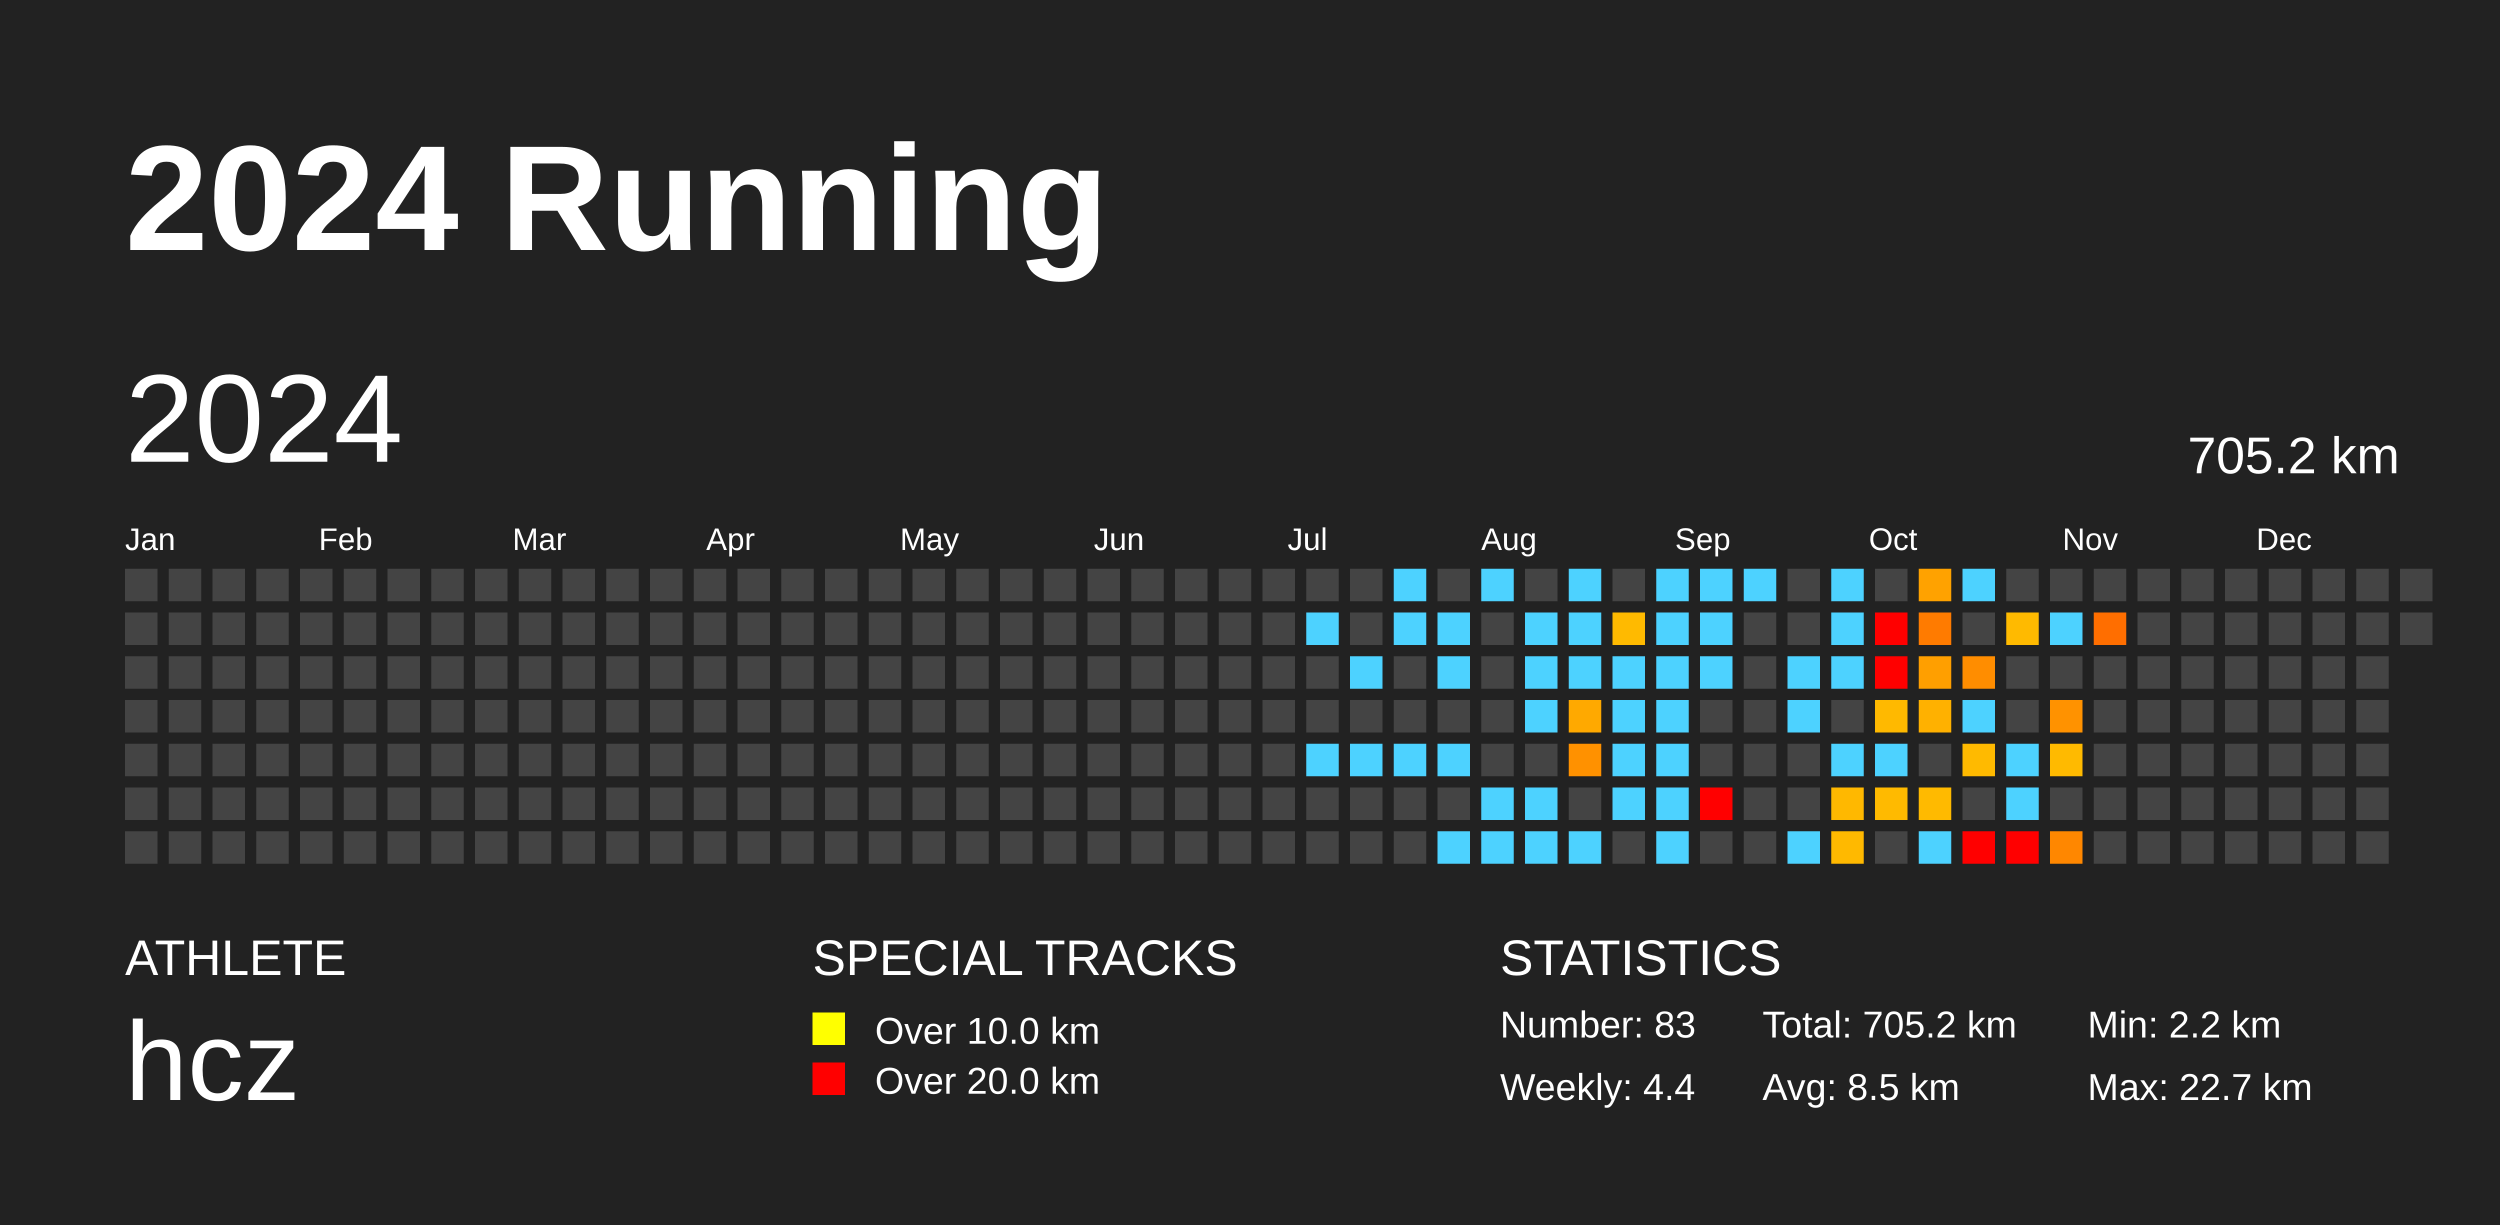
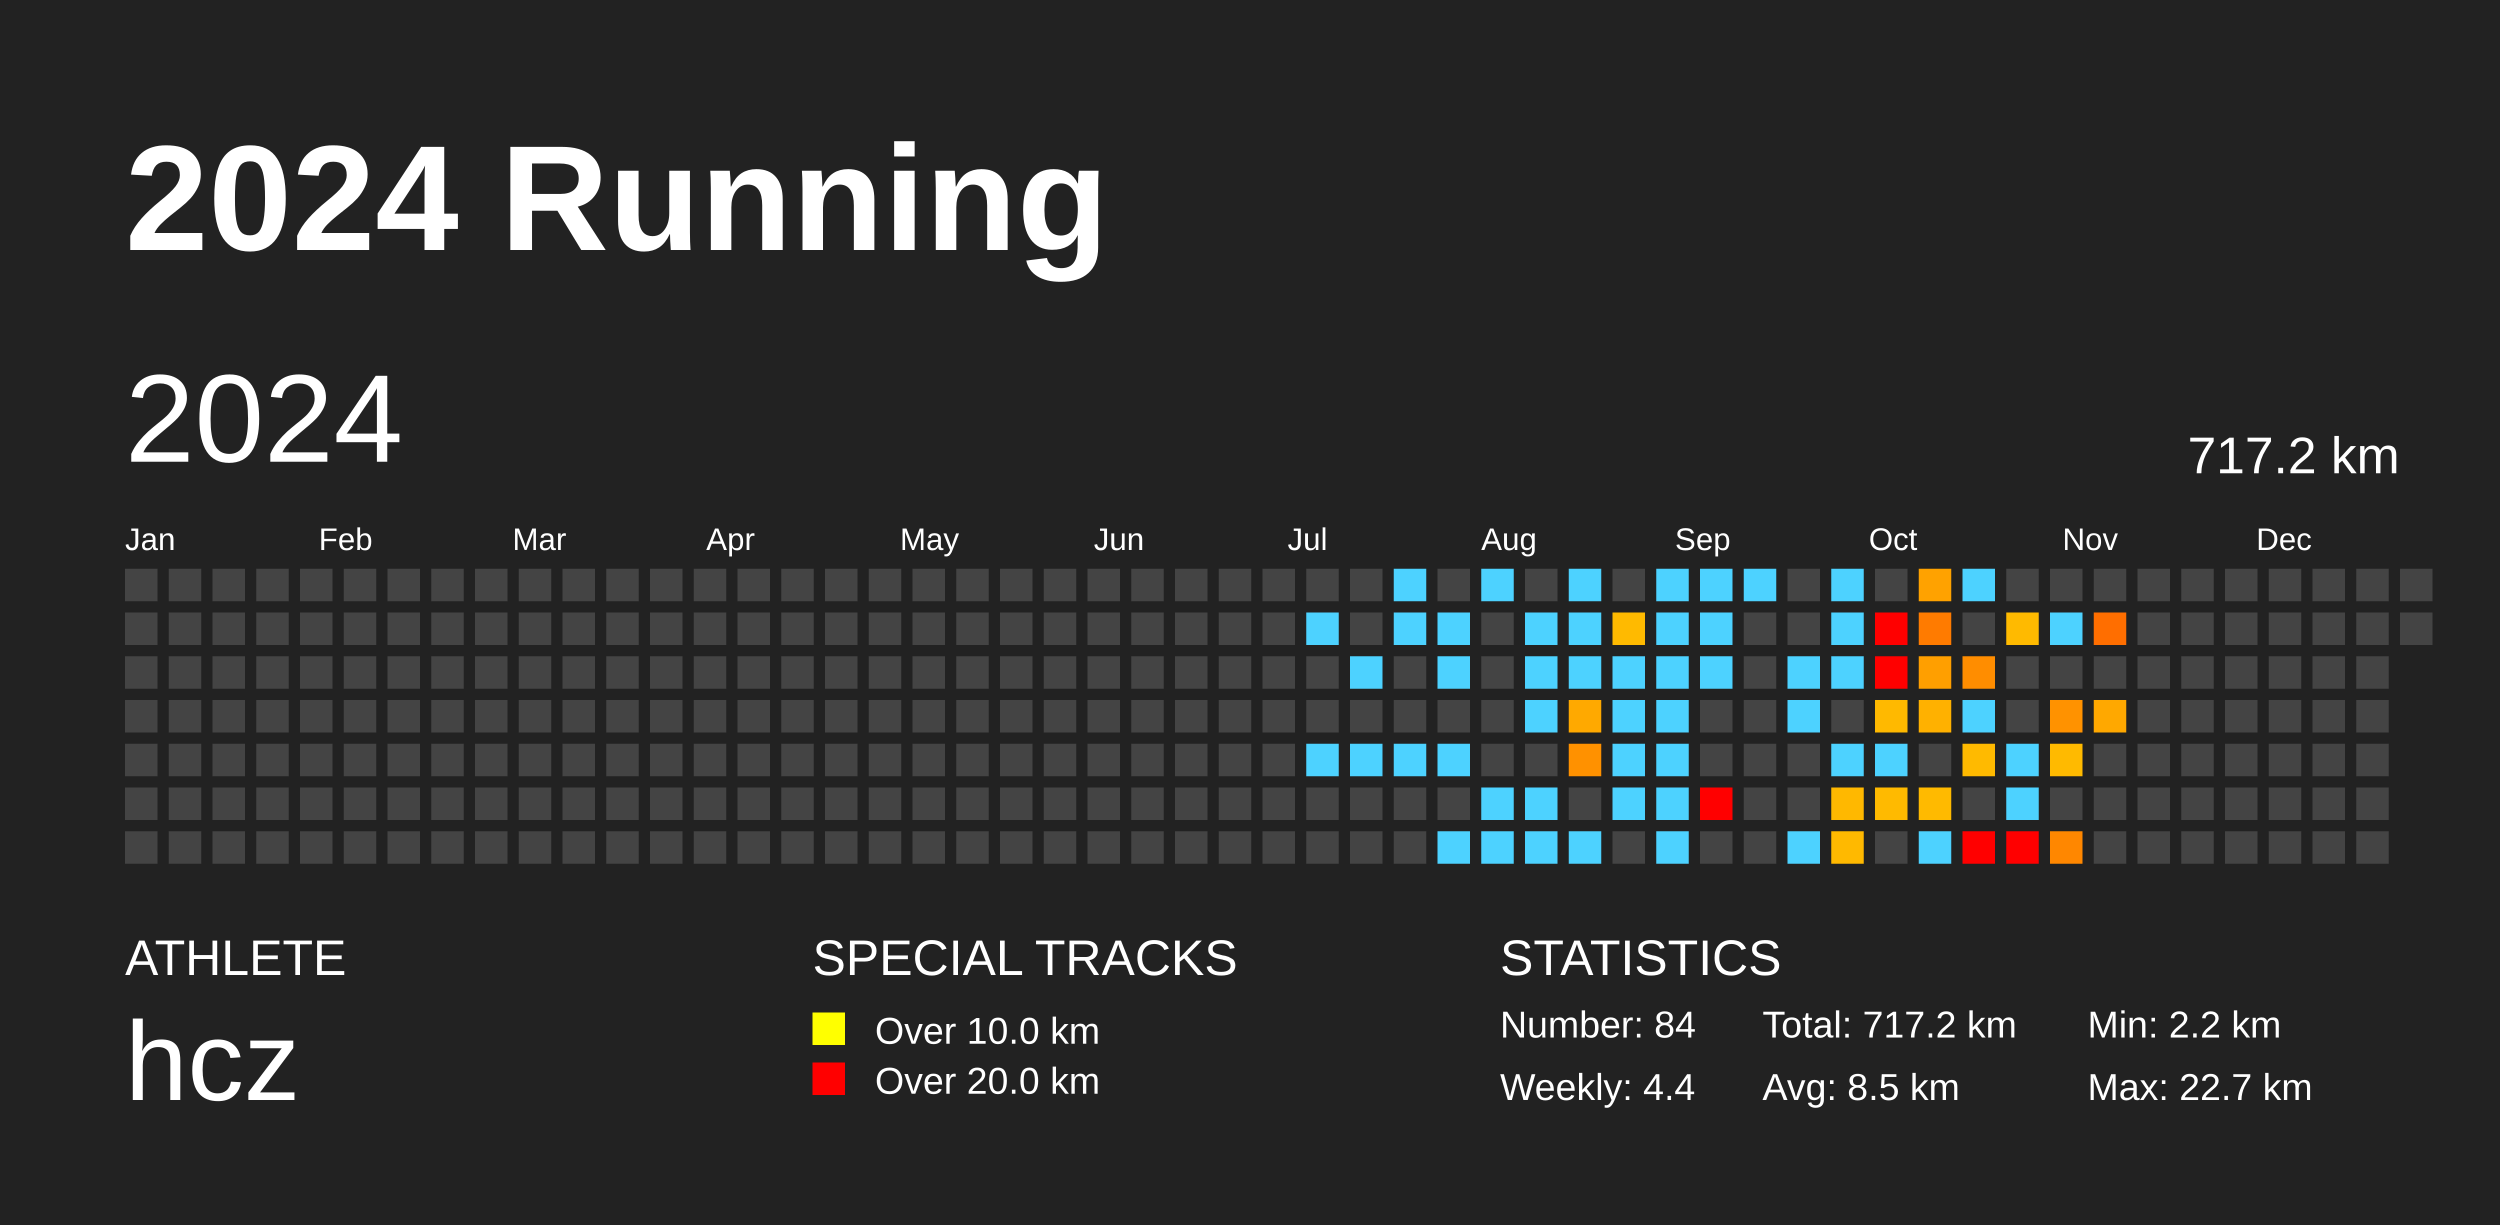
<svg xmlns="http://www.w3.org/2000/svg" baseProfile="full" height="98mm" version="1.1" viewBox="0,0,200,98" width="200mm">
  <defs />
  <rect fill="#222222" height="98" width="200" x="0" y="0" />
  <text fill="#FFFFFF" style="font-size:12px; font-family:Arial; font-weight:bold;" x="10" y="20">2024 Running</text>
  <text fill="#FFFFFF" style="font-size:4px; font-family:Arial" x="10" y="78">ATHLETE</text>
  <text fill="#FFFFFF" style="font-size:9px; font-family:Arial" x="10" y="88">hcz</text>
  <text fill="#FFFFFF" style="font-size:4px; font-family:Arial" x="65" y="78">SPECIAL TRACKS</text>
  <rect fill="yellow" height="2.6" width="2.6" x="65" y="81" />
  <text fill="#FFFFFF" style="font-size:3px; font-family:Arial" x="70" y="83.5">Over 10.0 km</text>
  <rect fill="red" height="2.6" width="2.6" x="65" y="85" />
  <text fill="#FFFFFF" style="font-size:3px; font-family:Arial" x="70" y="87.5">Over 20.0 km</text>
  <text fill="#FFFFFF" style="font-size:4px; font-family:Arial" x="120" y="78">STATISTICS</text>
-   <text fill="#FFFFFF" style="font-size:3px; font-family:Arial" x="120" y="83">Number: 83</text>
+   <text fill="#FFFFFF" style="font-size:3px; font-family:Arial" x="120" y="83">Number: 84</text>
  <text fill="#FFFFFF" style="font-size:3px; font-family:Arial" x="120" y="88">Weekly: 4.4</text>
-   <text fill="#FFFFFF" style="font-size:3px; font-family:Arial" x="141" y="83">Total: 705.2 km</text>
+   <text fill="#FFFFFF" style="font-size:3px; font-family:Arial" x="141" y="83">Total: 717.2 km</text>
  <text fill="#FFFFFF" style="font-size:3px; font-family:Arial" x="141" y="88">Avg: 8.5 km</text>
  <text fill="#FFFFFF" style="font-size:3px; font-family:Arial" x="167" y="83">Min: 2.2 km</text>
  <text fill="#FFFFFF" style="font-size:3px; font-family:Arial" x="167" y="88">Max: 22.7 km</text>
  <text dominant-baseline="hanging" fill="#FFFFFF" style="font-size:10.0px; font-family:Arial;" x="10" y="30">2024</text>
-   <text dominant-baseline="hanging" fill="#FFFFFF" style="font-size:4.125px; font-family:Arial;" x="175" y="35">705.2 km</text>
+   <text dominant-baseline="hanging" fill="#FFFFFF" style="font-size:4.125px; font-family:Arial;" x="175" y="35">717.2 km</text>
  <text fill="#FFFFFF" style="font-size:2.5px; font-family:Arial" x="10.0" y="44">Jan</text>
  <text fill="#FFFFFF" style="font-size:2.5px; font-family:Arial" x="25.5" y="44">Feb</text>
  <text fill="#FFFFFF" style="font-size:2.5px; font-family:Arial" x="41.0" y="44">Mar</text>
  <text fill="#FFFFFF" style="font-size:2.5px; font-family:Arial" x="56.5" y="44">Apr</text>
  <text fill="#FFFFFF" style="font-size:2.5px; font-family:Arial" x="72.0" y="44">May</text>
  <text fill="#FFFFFF" style="font-size:2.5px; font-family:Arial" x="87.5" y="44">Jun</text>
  <text fill="#FFFFFF" style="font-size:2.5px; font-family:Arial" x="103.0" y="44">Jul</text>
  <text fill="#FFFFFF" style="font-size:2.5px; font-family:Arial" x="118.5" y="44">Aug</text>
  <text fill="#FFFFFF" style="font-size:2.5px; font-family:Arial" x="134.0" y="44">Sep</text>
  <text fill="#FFFFFF" style="font-size:2.5px; font-family:Arial" x="149.5" y="44">Oct</text>
  <text fill="#FFFFFF" style="font-size:2.5px; font-family:Arial" x="165.0" y="44">Nov</text>
  <text fill="#FFFFFF" style="font-size:2.5px; font-family:Arial" x="180.5" y="44">Dec</text>
  <rect fill="#444444" height="2.6" width="2.6" x="10.0" y="45.5" />
  <rect fill="#444444" height="2.6" width="2.6" x="10.0" y="49.0" />
  <rect fill="#444444" height="2.6" width="2.6" x="10.0" y="52.5" />
  <rect fill="#444444" height="2.6" width="2.6" x="10.0" y="56.0" />
  <rect fill="#444444" height="2.6" width="2.6" x="10.0" y="59.5" />
  <rect fill="#444444" height="2.6" width="2.6" x="10.0" y="63.0" />
  <rect fill="#444444" height="2.6" width="2.6" x="10.0" y="66.5" />
  <rect fill="#444444" height="2.6" width="2.6" x="13.5" y="45.5" />
  <rect fill="#444444" height="2.6" width="2.6" x="13.5" y="49.0" />
  <rect fill="#444444" height="2.6" width="2.6" x="13.5" y="52.5" />
  <rect fill="#444444" height="2.6" width="2.6" x="13.5" y="56.0" />
  <rect fill="#444444" height="2.6" width="2.6" x="13.5" y="59.5" />
  <rect fill="#444444" height="2.6" width="2.6" x="13.5" y="63.0" />
  <rect fill="#444444" height="2.6" width="2.6" x="13.5" y="66.5" />
  <rect fill="#444444" height="2.6" width="2.6" x="17.0" y="45.5" />
  <rect fill="#444444" height="2.6" width="2.6" x="17.0" y="49.0" />
  <rect fill="#444444" height="2.6" width="2.6" x="17.0" y="52.5" />
  <rect fill="#444444" height="2.6" width="2.6" x="17.0" y="56.0" />
  <rect fill="#444444" height="2.6" width="2.6" x="17.0" y="59.5" />
  <rect fill="#444444" height="2.6" width="2.6" x="17.0" y="63.0" />
  <rect fill="#444444" height="2.6" width="2.6" x="17.0" y="66.5" />
  <rect fill="#444444" height="2.6" width="2.6" x="20.5" y="45.5" />
  <rect fill="#444444" height="2.6" width="2.6" x="20.5" y="49.0" />
  <rect fill="#444444" height="2.6" width="2.6" x="20.5" y="52.5" />
  <rect fill="#444444" height="2.6" width="2.6" x="20.5" y="56.0" />
  <rect fill="#444444" height="2.6" width="2.6" x="20.5" y="59.5" />
  <rect fill="#444444" height="2.6" width="2.6" x="20.5" y="63.0" />
  <rect fill="#444444" height="2.6" width="2.6" x="20.5" y="66.5" />
  <rect fill="#444444" height="2.6" width="2.6" x="24.0" y="45.5" />
  <rect fill="#444444" height="2.6" width="2.6" x="24.0" y="49.0" />
  <rect fill="#444444" height="2.6" width="2.6" x="24.0" y="52.5" />
  <rect fill="#444444" height="2.6" width="2.6" x="24.0" y="56.0" />
  <rect fill="#444444" height="2.6" width="2.6" x="24.0" y="59.5" />
  <rect fill="#444444" height="2.6" width="2.6" x="24.0" y="63.0" />
  <rect fill="#444444" height="2.6" width="2.6" x="24.0" y="66.5" />
  <rect fill="#444444" height="2.6" width="2.6" x="27.5" y="45.5" />
  <rect fill="#444444" height="2.6" width="2.6" x="27.5" y="49.0" />
  <rect fill="#444444" height="2.6" width="2.6" x="27.5" y="52.5" />
  <rect fill="#444444" height="2.6" width="2.6" x="27.5" y="56.0" />
  <rect fill="#444444" height="2.6" width="2.6" x="27.5" y="59.5" />
  <rect fill="#444444" height="2.6" width="2.6" x="27.5" y="63.0" />
  <rect fill="#444444" height="2.6" width="2.6" x="27.5" y="66.5" />
  <rect fill="#444444" height="2.6" width="2.6" x="31.0" y="45.5" />
  <rect fill="#444444" height="2.6" width="2.6" x="31.0" y="49.0" />
  <rect fill="#444444" height="2.6" width="2.6" x="31.0" y="52.5" />
  <rect fill="#444444" height="2.6" width="2.6" x="31.0" y="56.0" />
  <rect fill="#444444" height="2.6" width="2.6" x="31.0" y="59.5" />
  <rect fill="#444444" height="2.6" width="2.6" x="31.0" y="63.0" />
  <rect fill="#444444" height="2.6" width="2.6" x="31.0" y="66.5" />
  <rect fill="#444444" height="2.6" width="2.6" x="34.5" y="45.5" />
  <rect fill="#444444" height="2.6" width="2.6" x="34.5" y="49.0" />
  <rect fill="#444444" height="2.6" width="2.6" x="34.5" y="52.5" />
  <rect fill="#444444" height="2.6" width="2.6" x="34.5" y="56.0" />
  <rect fill="#444444" height="2.6" width="2.6" x="34.5" y="59.5" />
  <rect fill="#444444" height="2.6" width="2.6" x="34.5" y="63.0" />
  <rect fill="#444444" height="2.6" width="2.6" x="34.5" y="66.5" />
  <rect fill="#444444" height="2.6" width="2.6" x="38.0" y="45.5" />
  <rect fill="#444444" height="2.6" width="2.6" x="38.0" y="49.0" />
  <rect fill="#444444" height="2.6" width="2.6" x="38.0" y="52.5" />
  <rect fill="#444444" height="2.6" width="2.6" x="38.0" y="56.0" />
  <rect fill="#444444" height="2.6" width="2.6" x="38.0" y="59.5" />
  <rect fill="#444444" height="2.6" width="2.6" x="38.0" y="63.0" />
  <rect fill="#444444" height="2.6" width="2.6" x="38.0" y="66.5" />
  <rect fill="#444444" height="2.6" width="2.6" x="41.5" y="45.5" />
  <rect fill="#444444" height="2.6" width="2.6" x="41.5" y="49.0" />
  <rect fill="#444444" height="2.6" width="2.6" x="41.5" y="52.5" />
  <rect fill="#444444" height="2.6" width="2.6" x="41.5" y="56.0" />
  <rect fill="#444444" height="2.6" width="2.6" x="41.5" y="59.5" />
  <rect fill="#444444" height="2.6" width="2.6" x="41.5" y="63.0" />
  <rect fill="#444444" height="2.6" width="2.6" x="41.5" y="66.5" />
  <rect fill="#444444" height="2.6" width="2.6" x="45.0" y="45.5" />
  <rect fill="#444444" height="2.6" width="2.6" x="45.0" y="49.0" />
  <rect fill="#444444" height="2.6" width="2.6" x="45.0" y="52.5" />
  <rect fill="#444444" height="2.6" width="2.6" x="45.0" y="56.0" />
  <rect fill="#444444" height="2.6" width="2.6" x="45.0" y="59.5" />
  <rect fill="#444444" height="2.6" width="2.6" x="45.0" y="63.0" />
  <rect fill="#444444" height="2.6" width="2.6" x="45.0" y="66.5" />
  <rect fill="#444444" height="2.6" width="2.6" x="48.5" y="45.5" />
  <rect fill="#444444" height="2.6" width="2.6" x="48.5" y="49.0" />
  <rect fill="#444444" height="2.6" width="2.6" x="48.5" y="52.5" />
  <rect fill="#444444" height="2.6" width="2.6" x="48.5" y="56.0" />
  <rect fill="#444444" height="2.6" width="2.6" x="48.5" y="59.5" />
  <rect fill="#444444" height="2.6" width="2.6" x="48.5" y="63.0" />
  <rect fill="#444444" height="2.6" width="2.6" x="48.5" y="66.5" />
  <rect fill="#444444" height="2.6" width="2.6" x="52.0" y="45.5" />
  <rect fill="#444444" height="2.6" width="2.6" x="52.0" y="49.0" />
  <rect fill="#444444" height="2.6" width="2.6" x="52.0" y="52.5" />
  <rect fill="#444444" height="2.6" width="2.6" x="52.0" y="56.0" />
  <rect fill="#444444" height="2.6" width="2.6" x="52.0" y="59.5" />
  <rect fill="#444444" height="2.6" width="2.6" x="52.0" y="63.0" />
  <rect fill="#444444" height="2.6" width="2.6" x="52.0" y="66.5" />
  <rect fill="#444444" height="2.6" width="2.6" x="55.5" y="45.5" />
  <rect fill="#444444" height="2.6" width="2.6" x="55.5" y="49.0" />
  <rect fill="#444444" height="2.6" width="2.6" x="55.5" y="52.5" />
  <rect fill="#444444" height="2.6" width="2.6" x="55.5" y="56.0" />
  <rect fill="#444444" height="2.6" width="2.6" x="55.5" y="59.5" />
  <rect fill="#444444" height="2.6" width="2.6" x="55.5" y="63.0" />
  <rect fill="#444444" height="2.6" width="2.6" x="55.5" y="66.5" />
  <rect fill="#444444" height="2.6" width="2.6" x="59.0" y="45.5" />
  <rect fill="#444444" height="2.6" width="2.6" x="59.0" y="49.0" />
  <rect fill="#444444" height="2.6" width="2.6" x="59.0" y="52.5" />
  <rect fill="#444444" height="2.6" width="2.6" x="59.0" y="56.0" />
  <rect fill="#444444" height="2.6" width="2.6" x="59.0" y="59.5" />
  <rect fill="#444444" height="2.6" width="2.6" x="59.0" y="63.0" />
  <rect fill="#444444" height="2.6" width="2.6" x="59.0" y="66.5" />
  <rect fill="#444444" height="2.6" width="2.6" x="62.5" y="45.5" />
  <rect fill="#444444" height="2.6" width="2.6" x="62.5" y="49.0" />
  <rect fill="#444444" height="2.6" width="2.6" x="62.5" y="52.5" />
  <rect fill="#444444" height="2.6" width="2.6" x="62.5" y="56.0" />
  <rect fill="#444444" height="2.6" width="2.6" x="62.5" y="59.5" />
  <rect fill="#444444" height="2.6" width="2.6" x="62.5" y="63.0" />
  <rect fill="#444444" height="2.6" width="2.6" x="62.5" y="66.5" />
  <rect fill="#444444" height="2.6" width="2.6" x="66.0" y="45.5" />
  <rect fill="#444444" height="2.6" width="2.6" x="66.0" y="49.0" />
  <rect fill="#444444" height="2.6" width="2.6" x="66.0" y="52.5" />
  <rect fill="#444444" height="2.6" width="2.6" x="66.0" y="56.0" />
  <rect fill="#444444" height="2.6" width="2.6" x="66.0" y="59.5" />
  <rect fill="#444444" height="2.6" width="2.6" x="66.0" y="63.0" />
  <rect fill="#444444" height="2.6" width="2.6" x="66.0" y="66.5" />
  <rect fill="#444444" height="2.6" width="2.6" x="69.5" y="45.5" />
  <rect fill="#444444" height="2.6" width="2.6" x="69.5" y="49.0" />
  <rect fill="#444444" height="2.6" width="2.6" x="69.5" y="52.5" />
  <rect fill="#444444" height="2.6" width="2.6" x="69.5" y="56.0" />
  <rect fill="#444444" height="2.6" width="2.6" x="69.5" y="59.5" />
  <rect fill="#444444" height="2.6" width="2.6" x="69.5" y="63.0" />
  <rect fill="#444444" height="2.6" width="2.6" x="69.5" y="66.5" />
  <rect fill="#444444" height="2.6" width="2.6" x="73.0" y="45.5" />
  <rect fill="#444444" height="2.6" width="2.6" x="73.0" y="49.0" />
  <rect fill="#444444" height="2.6" width="2.6" x="73.0" y="52.5" />
  <rect fill="#444444" height="2.6" width="2.6" x="73.0" y="56.0" />
  <rect fill="#444444" height="2.6" width="2.6" x="73.0" y="59.5" />
  <rect fill="#444444" height="2.6" width="2.6" x="73.0" y="63.0" />
  <rect fill="#444444" height="2.6" width="2.6" x="73.0" y="66.5" />
  <rect fill="#444444" height="2.6" width="2.6" x="76.5" y="45.5" />
  <rect fill="#444444" height="2.6" width="2.6" x="76.5" y="49.0" />
  <rect fill="#444444" height="2.6" width="2.6" x="76.5" y="52.5" />
  <rect fill="#444444" height="2.6" width="2.6" x="76.5" y="56.0" />
  <rect fill="#444444" height="2.6" width="2.6" x="76.5" y="59.5" />
  <rect fill="#444444" height="2.6" width="2.6" x="76.5" y="63.0" />
  <rect fill="#444444" height="2.6" width="2.6" x="76.5" y="66.5" />
  <rect fill="#444444" height="2.6" width="2.6" x="80.0" y="45.5" />
  <rect fill="#444444" height="2.6" width="2.6" x="80.0" y="49.0" />
  <rect fill="#444444" height="2.6" width="2.6" x="80.0" y="52.5" />
  <rect fill="#444444" height="2.6" width="2.6" x="80.0" y="56.0" />
  <rect fill="#444444" height="2.6" width="2.6" x="80.0" y="59.5" />
  <rect fill="#444444" height="2.6" width="2.6" x="80.0" y="63.0" />
  <rect fill="#444444" height="2.6" width="2.6" x="80.0" y="66.5" />
  <rect fill="#444444" height="2.6" width="2.6" x="83.5" y="45.5" />
  <rect fill="#444444" height="2.6" width="2.6" x="83.5" y="49.0" />
  <rect fill="#444444" height="2.6" width="2.6" x="83.5" y="52.5" />
  <rect fill="#444444" height="2.6" width="2.6" x="83.5" y="56.0" />
  <rect fill="#444444" height="2.6" width="2.6" x="83.5" y="59.5" />
  <rect fill="#444444" height="2.6" width="2.6" x="83.5" y="63.0" />
  <rect fill="#444444" height="2.6" width="2.6" x="83.5" y="66.5" />
  <rect fill="#444444" height="2.6" width="2.6" x="87.0" y="45.5" />
  <rect fill="#444444" height="2.6" width="2.6" x="87.0" y="49.0" />
  <rect fill="#444444" height="2.6" width="2.6" x="87.0" y="52.5" />
  <rect fill="#444444" height="2.6" width="2.6" x="87.0" y="56.0" />
  <rect fill="#444444" height="2.6" width="2.6" x="87.0" y="59.5" />
  <rect fill="#444444" height="2.6" width="2.6" x="87.0" y="63.0" />
  <rect fill="#444444" height="2.6" width="2.6" x="87.0" y="66.5" />
  <rect fill="#444444" height="2.6" width="2.6" x="90.5" y="45.5" />
  <rect fill="#444444" height="2.6" width="2.6" x="90.5" y="49.0" />
  <rect fill="#444444" height="2.6" width="2.6" x="90.5" y="52.5" />
  <rect fill="#444444" height="2.6" width="2.6" x="90.5" y="56.0" />
  <rect fill="#444444" height="2.6" width="2.6" x="90.5" y="59.5" />
  <rect fill="#444444" height="2.6" width="2.6" x="90.5" y="63.0" />
  <rect fill="#444444" height="2.6" width="2.6" x="90.5" y="66.5" />
  <rect fill="#444444" height="2.6" width="2.6" x="94.0" y="45.5" />
  <rect fill="#444444" height="2.6" width="2.6" x="94.0" y="49.0" />
  <rect fill="#444444" height="2.6" width="2.6" x="94.0" y="52.5" />
  <rect fill="#444444" height="2.6" width="2.6" x="94.0" y="56.0" />
  <rect fill="#444444" height="2.6" width="2.6" x="94.0" y="59.5" />
  <rect fill="#444444" height="2.6" width="2.6" x="94.0" y="63.0" />
  <rect fill="#444444" height="2.6" width="2.6" x="94.0" y="66.5" />
  <rect fill="#444444" height="2.6" width="2.6" x="97.5" y="45.5" />
  <rect fill="#444444" height="2.6" width="2.6" x="97.5" y="49.0" />
  <rect fill="#444444" height="2.6" width="2.6" x="97.5" y="52.5" />
  <rect fill="#444444" height="2.6" width="2.6" x="97.5" y="56.0" />
  <rect fill="#444444" height="2.6" width="2.6" x="97.5" y="59.5" />
  <rect fill="#444444" height="2.6" width="2.6" x="97.5" y="63.0" />
  <rect fill="#444444" height="2.6" width="2.6" x="97.5" y="66.5" />
  <rect fill="#444444" height="2.6" width="2.6" x="101.0" y="45.5" />
  <rect fill="#444444" height="2.6" width="2.6" x="101.0" y="49.0" />
  <rect fill="#444444" height="2.6" width="2.6" x="101.0" y="52.5" />
  <rect fill="#444444" height="2.6" width="2.6" x="101.0" y="56.0" />
  <rect fill="#444444" height="2.6" width="2.6" x="101.0" y="59.5" />
  <rect fill="#444444" height="2.6" width="2.6" x="101.0" y="63.0" />
  <rect fill="#444444" height="2.6" width="2.6" x="101.0" y="66.5" />
  <rect fill="#444444" height="2.6" width="2.6" x="104.5" y="45.5" />
  <rect fill="#4dd2ff" height="2.6" width="2.6" x="104.5" y="49.0" />
  <rect fill="#444444" height="2.6" width="2.6" x="104.5" y="52.5" />
  <rect fill="#444444" height="2.6" width="2.6" x="104.5" y="56.0" />
  <rect fill="#4dd2ff" height="2.6" width="2.6" x="104.5" y="59.5" />
  <rect fill="#444444" height="2.6" width="2.6" x="104.5" y="63.0" />
  <rect fill="#444444" height="2.6" width="2.6" x="104.5" y="66.5" />
  <rect fill="#444444" height="2.6" width="2.6" x="108.0" y="45.5" />
  <rect fill="#444444" height="2.6" width="2.6" x="108.0" y="49.0" />
  <rect fill="#4dd2ff" height="2.6" width="2.6" x="108.0" y="52.5" />
  <rect fill="#444444" height="2.6" width="2.6" x="108.0" y="56.0" />
  <rect fill="#4dd2ff" height="2.6" width="2.6" x="108.0" y="59.5" />
  <rect fill="#444444" height="2.6" width="2.6" x="108.0" y="63.0" />
  <rect fill="#444444" height="2.6" width="2.6" x="108.0" y="66.5" />
  <rect fill="#4dd2ff" height="2.6" width="2.6" x="111.5" y="45.5" />
  <rect fill="#4dd2ff" height="2.6" width="2.6" x="111.5" y="49.0" />
  <rect fill="#444444" height="2.6" width="2.6" x="111.5" y="52.5" />
  <rect fill="#444444" height="2.6" width="2.6" x="111.5" y="56.0" />
  <rect fill="#4dd2ff" height="2.6" width="2.6" x="111.5" y="59.5" />
  <rect fill="#444444" height="2.6" width="2.6" x="111.5" y="63.0" />
  <rect fill="#444444" height="2.6" width="2.6" x="111.5" y="66.5" />
  <rect fill="#444444" height="2.6" width="2.6" x="115.0" y="45.5" />
  <rect fill="#4dd2ff" height="2.6" width="2.6" x="115.0" y="49.0" />
  <rect fill="#4dd2ff" height="2.6" width="2.6" x="115.0" y="52.5" />
  <rect fill="#444444" height="2.6" width="2.6" x="115.0" y="56.0" />
  <rect fill="#4dd2ff" height="2.6" width="2.6" x="115.0" y="59.5" />
  <rect fill="#444444" height="2.6" width="2.6" x="115.0" y="63.0" />
  <rect fill="#4dd2ff" height="2.6" width="2.6" x="115.0" y="66.5" />
  <rect fill="#4dd2ff" height="2.6" width="2.6" x="118.5" y="45.5" />
  <rect fill="#444444" height="2.6" width="2.6" x="118.5" y="49.0" />
  <rect fill="#444444" height="2.6" width="2.6" x="118.5" y="52.5" />
  <rect fill="#444444" height="2.6" width="2.6" x="118.5" y="56.0" />
  <rect fill="#444444" height="2.6" width="2.6" x="118.5" y="59.5" />
  <rect fill="#4dd2ff" height="2.6" width="2.6" x="118.5" y="63.0" />
  <rect fill="#4dd2ff" height="2.6" width="2.6" x="118.5" y="66.5" />
  <rect fill="#444444" height="2.6" width="2.6" x="122.0" y="45.5" />
  <rect fill="#4dd2ff" height="2.6" width="2.6" x="122.0" y="49.0" />
  <rect fill="#4dd2ff" height="2.6" width="2.6" x="122.0" y="52.5" />
  <rect fill="#4dd2ff" height="2.6" width="2.6" x="122.0" y="56.0" />
  <rect fill="#444444" height="2.6" width="2.6" x="122.0" y="59.5" />
  <rect fill="#4dd2ff" height="2.6" width="2.6" x="122.0" y="63.0" />
  <rect fill="#4dd2ff" height="2.6" width="2.6" x="122.0" y="66.5" />
  <rect fill="#4dd2ff" height="2.6" width="2.6" x="125.5" y="45.5" />
  <rect fill="#4dd2ff" height="2.6" width="2.6" x="125.5" y="49.0" />
  <rect fill="#4dd2ff" height="2.6" width="2.6" x="125.5" y="52.5" />
  <rect fill="#ffa900" height="2.6" width="2.6" x="125.5" y="56.0" />
  <rect fill="#ff9100" height="2.6" width="2.6" x="125.5" y="59.5" />
  <rect fill="#444444" height="2.6" width="2.6" x="125.5" y="63.0" />
  <rect fill="#4dd2ff" height="2.6" width="2.6" x="125.5" y="66.5" />
  <rect fill="#444444" height="2.6" width="2.6" x="129.0" y="45.5" />
  <rect fill="#ffba00" height="2.6" width="2.6" x="129.0" y="49.0" />
  <rect fill="#4dd2ff" height="2.6" width="2.6" x="129.0" y="52.5" />
  <rect fill="#4dd2ff" height="2.6" width="2.6" x="129.0" y="56.0" />
  <rect fill="#4dd2ff" height="2.6" width="2.6" x="129.0" y="59.5" />
  <rect fill="#4dd2ff" height="2.6" width="2.6" x="129.0" y="63.0" />
  <rect fill="#444444" height="2.6" width="2.6" x="129.0" y="66.5" />
  <rect fill="#4dd2ff" height="2.6" width="2.6" x="132.5" y="45.5" />
  <rect fill="#4dd2ff" height="2.6" width="2.6" x="132.5" y="49.0" />
  <rect fill="#4dd2ff" height="2.6" width="2.6" x="132.5" y="52.5" />
  <rect fill="#4dd2ff" height="2.6" width="2.6" x="132.5" y="56.0" />
  <rect fill="#4dd2ff" height="2.6" width="2.6" x="132.5" y="59.5" />
  <rect fill="#4dd2ff" height="2.6" width="2.6" x="132.5" y="63.0" />
  <rect fill="#4dd2ff" height="2.6" width="2.6" x="132.5" y="66.5" />
  <rect fill="#4dd2ff" height="2.6" width="2.6" x="136.0" y="45.5" />
  <rect fill="#4dd2ff" height="2.6" width="2.6" x="136.0" y="49.0" />
  <rect fill="#4dd2ff" height="2.6" width="2.6" x="136.0" y="52.5" />
  <rect fill="#444444" height="2.6" width="2.6" x="136.0" y="56.0" />
  <rect fill="#444444" height="2.6" width="2.6" x="136.0" y="59.5" />
  <rect fill="red" height="2.6" width="2.6" x="136.0" y="63.0" />
  <rect fill="#444444" height="2.6" width="2.6" x="136.0" y="66.5" />
  <rect fill="#4dd2ff" height="2.6" width="2.6" x="139.5" y="45.5" />
  <rect fill="#444444" height="2.6" width="2.6" x="139.5" y="49.0" />
  <rect fill="#444444" height="2.6" width="2.6" x="139.5" y="52.5" />
  <rect fill="#444444" height="2.6" width="2.6" x="139.5" y="56.0" />
  <rect fill="#444444" height="2.6" width="2.6" x="139.5" y="59.5" />
  <rect fill="#444444" height="2.6" width="2.6" x="139.5" y="63.0" />
  <rect fill="#444444" height="2.6" width="2.6" x="139.5" y="66.5" />
  <rect fill="#444444" height="2.6" width="2.6" x="143.0" y="45.5" />
  <rect fill="#444444" height="2.6" width="2.6" x="143.0" y="49.0" />
  <rect fill="#4dd2ff" height="2.6" width="2.6" x="143.0" y="52.5" />
  <rect fill="#4dd2ff" height="2.6" width="2.6" x="143.0" y="56.0" />
  <rect fill="#444444" height="2.6" width="2.6" x="143.0" y="59.5" />
  <rect fill="#444444" height="2.6" width="2.6" x="143.0" y="63.0" />
  <rect fill="#4dd2ff" height="2.6" width="2.6" x="143.0" y="66.5" />
  <rect fill="#4dd2ff" height="2.6" width="2.6" x="146.5" y="45.5" />
  <rect fill="#4dd2ff" height="2.6" width="2.6" x="146.5" y="49.0" />
  <rect fill="#4dd2ff" height="2.6" width="2.6" x="146.5" y="52.5" />
  <rect fill="#444444" height="2.6" width="2.6" x="146.5" y="56.0" />
  <rect fill="#4dd2ff" height="2.6" width="2.6" x="146.5" y="59.5" />
  <rect fill="#ffb800" height="2.6" width="2.6" x="146.5" y="63.0" />
  <rect fill="#ffb900" height="2.6" width="2.6" x="146.5" y="66.5" />
  <rect fill="#444444" height="2.6" width="2.6" x="150.0" y="45.5" />
  <rect fill="red" height="2.6" width="2.6" x="150.0" y="49.0" />
  <rect fill="red" height="2.6" width="2.6" x="150.0" y="52.5" />
  <rect fill="#ffb900" height="2.6" width="2.6" x="150.0" y="56.0" />
  <rect fill="#4dd2ff" height="2.6" width="2.6" x="150.0" y="59.5" />
  <rect fill="#ffba00" height="2.6" width="2.6" x="150.0" y="63.0" />
  <rect fill="#444444" height="2.6" width="2.6" x="150.0" y="66.5" />
  <rect fill="#ffa200" height="2.6" width="2.6" x="153.5" y="45.5" />
  <rect fill="#ff7b00" height="2.6" width="2.6" x="153.5" y="49.0" />
  <rect fill="#ff9f00" height="2.6" width="2.6" x="153.5" y="52.5" />
  <rect fill="#ffb100" height="2.6" width="2.6" x="153.5" y="56.0" />
  <rect fill="#444444" height="2.6" width="2.6" x="153.5" y="59.5" />
  <rect fill="#ffba00" height="2.6" width="2.6" x="153.5" y="63.0" />
  <rect fill="#4dd2ff" height="2.6" width="2.6" x="153.5" y="66.5" />
  <rect fill="#4dd2ff" height="2.6" width="2.6" x="157.0" y="45.5" />
  <rect fill="#444444" height="2.6" width="2.6" x="157.0" y="49.0" />
  <rect fill="#ff8d00" height="2.6" width="2.6" x="157.0" y="52.5" />
  <rect fill="#4dd2ff" height="2.6" width="2.6" x="157.0" y="56.0" />
  <rect fill="#ffba00" height="2.6" width="2.6" x="157.0" y="59.5" />
  <rect fill="#444444" height="2.6" width="2.6" x="157.0" y="63.0" />
  <rect fill="red" height="2.6" width="2.6" x="157.0" y="66.5" />
  <rect fill="#444444" height="2.6" width="2.6" x="160.5" y="45.5" />
  <rect fill="#ffba00" height="2.6" width="2.6" x="160.5" y="49.0" />
  <rect fill="#444444" height="2.6" width="2.6" x="160.5" y="52.5" />
  <rect fill="#444444" height="2.6" width="2.6" x="160.5" y="56.0" />
  <rect fill="#4dd2ff" height="2.6" width="2.6" x="160.5" y="59.5" />
  <rect fill="#4dd2ff" height="2.6" width="2.6" x="160.5" y="63.0" />
  <rect fill="red" height="2.6" width="2.6" x="160.5" y="66.5" />
  <rect fill="#444444" height="2.6" width="2.6" x="164.0" y="45.5" />
  <rect fill="#4dd2ff" height="2.6" width="2.6" x="164.0" y="49.0" />
  <rect fill="#444444" height="2.6" width="2.6" x="164.0" y="52.5" />
  <rect fill="#ff9200" height="2.6" width="2.6" x="164.0" y="56.0" />
  <rect fill="#ffba00" height="2.6" width="2.6" x="164.0" y="59.5" />
  <rect fill="#444444" height="2.6" width="2.6" x="164.0" y="63.0" />
  <rect fill="#ff8700" height="2.6" width="2.6" x="164.0" y="66.5" />
  <rect fill="#444444" height="2.6" width="2.6" x="167.5" y="45.5" />
  <rect fill="#ff6e00" height="2.6" width="2.6" x="167.5" y="49.0" />
  <rect fill="#444444" height="2.6" width="2.6" x="167.5" y="52.5" />
-   <rect fill="#444444" height="2.6" width="2.6" x="167.5" y="56.0" />
+   <rect fill="#ffa800" height="2.6" width="2.6" x="167.5" y="56.0" />
  <rect fill="#444444" height="2.6" width="2.6" x="167.5" y="59.5" />
  <rect fill="#444444" height="2.6" width="2.6" x="167.5" y="63.0" />
  <rect fill="#444444" height="2.6" width="2.6" x="167.5" y="66.5" />
  <rect fill="#444444" height="2.6" width="2.6" x="171.0" y="45.5" />
  <rect fill="#444444" height="2.6" width="2.6" x="171.0" y="49.0" />
  <rect fill="#444444" height="2.6" width="2.6" x="171.0" y="52.5" />
  <rect fill="#444444" height="2.6" width="2.6" x="171.0" y="56.0" />
  <rect fill="#444444" height="2.6" width="2.6" x="171.0" y="59.5" />
  <rect fill="#444444" height="2.6" width="2.6" x="171.0" y="63.0" />
  <rect fill="#444444" height="2.6" width="2.6" x="171.0" y="66.5" />
  <rect fill="#444444" height="2.6" width="2.6" x="174.5" y="45.5" />
  <rect fill="#444444" height="2.6" width="2.6" x="174.5" y="49.0" />
  <rect fill="#444444" height="2.6" width="2.6" x="174.5" y="52.5" />
  <rect fill="#444444" height="2.6" width="2.6" x="174.5" y="56.0" />
  <rect fill="#444444" height="2.6" width="2.6" x="174.5" y="59.5" />
  <rect fill="#444444" height="2.6" width="2.6" x="174.5" y="63.0" />
  <rect fill="#444444" height="2.6" width="2.6" x="174.5" y="66.5" />
  <rect fill="#444444" height="2.6" width="2.6" x="178.0" y="45.5" />
  <rect fill="#444444" height="2.6" width="2.6" x="178.0" y="49.0" />
  <rect fill="#444444" height="2.6" width="2.6" x="178.0" y="52.5" />
  <rect fill="#444444" height="2.6" width="2.6" x="178.0" y="56.0" />
  <rect fill="#444444" height="2.6" width="2.6" x="178.0" y="59.5" />
  <rect fill="#444444" height="2.6" width="2.6" x="178.0" y="63.0" />
  <rect fill="#444444" height="2.6" width="2.6" x="178.0" y="66.5" />
  <rect fill="#444444" height="2.6" width="2.6" x="181.5" y="45.5" />
  <rect fill="#444444" height="2.6" width="2.6" x="181.5" y="49.0" />
  <rect fill="#444444" height="2.6" width="2.6" x="181.5" y="52.5" />
  <rect fill="#444444" height="2.6" width="2.6" x="181.5" y="56.0" />
  <rect fill="#444444" height="2.6" width="2.6" x="181.5" y="59.5" />
  <rect fill="#444444" height="2.6" width="2.6" x="181.5" y="63.0" />
  <rect fill="#444444" height="2.6" width="2.6" x="181.5" y="66.5" />
  <rect fill="#444444" height="2.6" width="2.6" x="185.0" y="45.5" />
  <rect fill="#444444" height="2.6" width="2.6" x="185.0" y="49.0" />
  <rect fill="#444444" height="2.6" width="2.6" x="185.0" y="52.5" />
  <rect fill="#444444" height="2.6" width="2.6" x="185.0" y="56.0" />
  <rect fill="#444444" height="2.6" width="2.6" x="185.0" y="59.5" />
  <rect fill="#444444" height="2.6" width="2.6" x="185.0" y="63.0" />
  <rect fill="#444444" height="2.6" width="2.6" x="185.0" y="66.5" />
  <rect fill="#444444" height="2.6" width="2.6" x="188.5" y="45.5" />
  <rect fill="#444444" height="2.6" width="2.6" x="188.5" y="49.0" />
  <rect fill="#444444" height="2.6" width="2.6" x="188.5" y="52.5" />
  <rect fill="#444444" height="2.6" width="2.6" x="188.5" y="56.0" />
  <rect fill="#444444" height="2.6" width="2.6" x="188.5" y="59.5" />
  <rect fill="#444444" height="2.6" width="2.6" x="188.5" y="63.0" />
  <rect fill="#444444" height="2.6" width="2.6" x="188.5" y="66.5" />
  <rect fill="#444444" height="2.6" width="2.6" x="192.0" y="45.5" />
  <rect fill="#444444" height="2.6" width="2.6" x="192.0" y="49.0" />
</svg>
